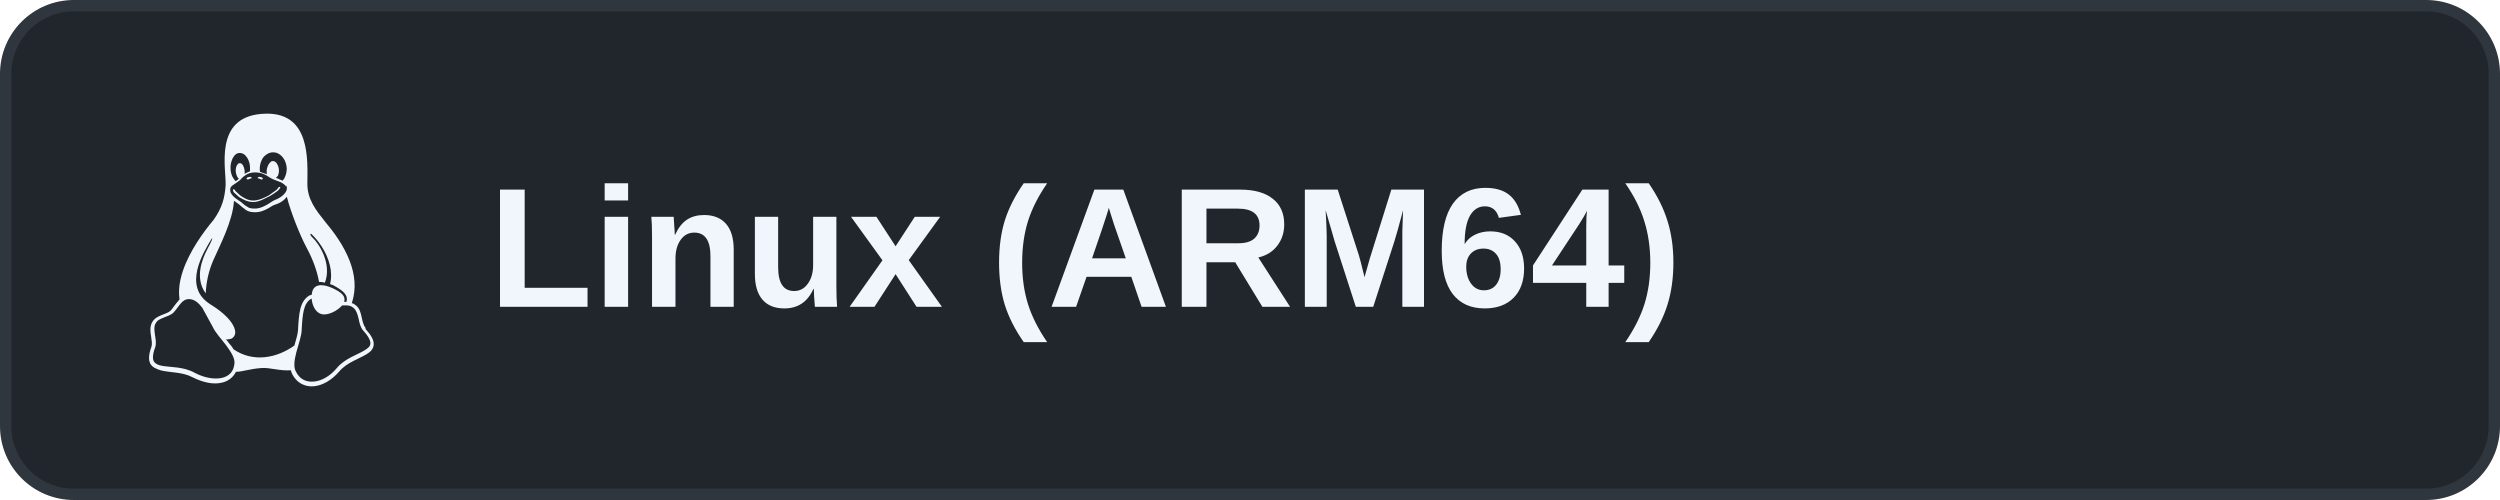
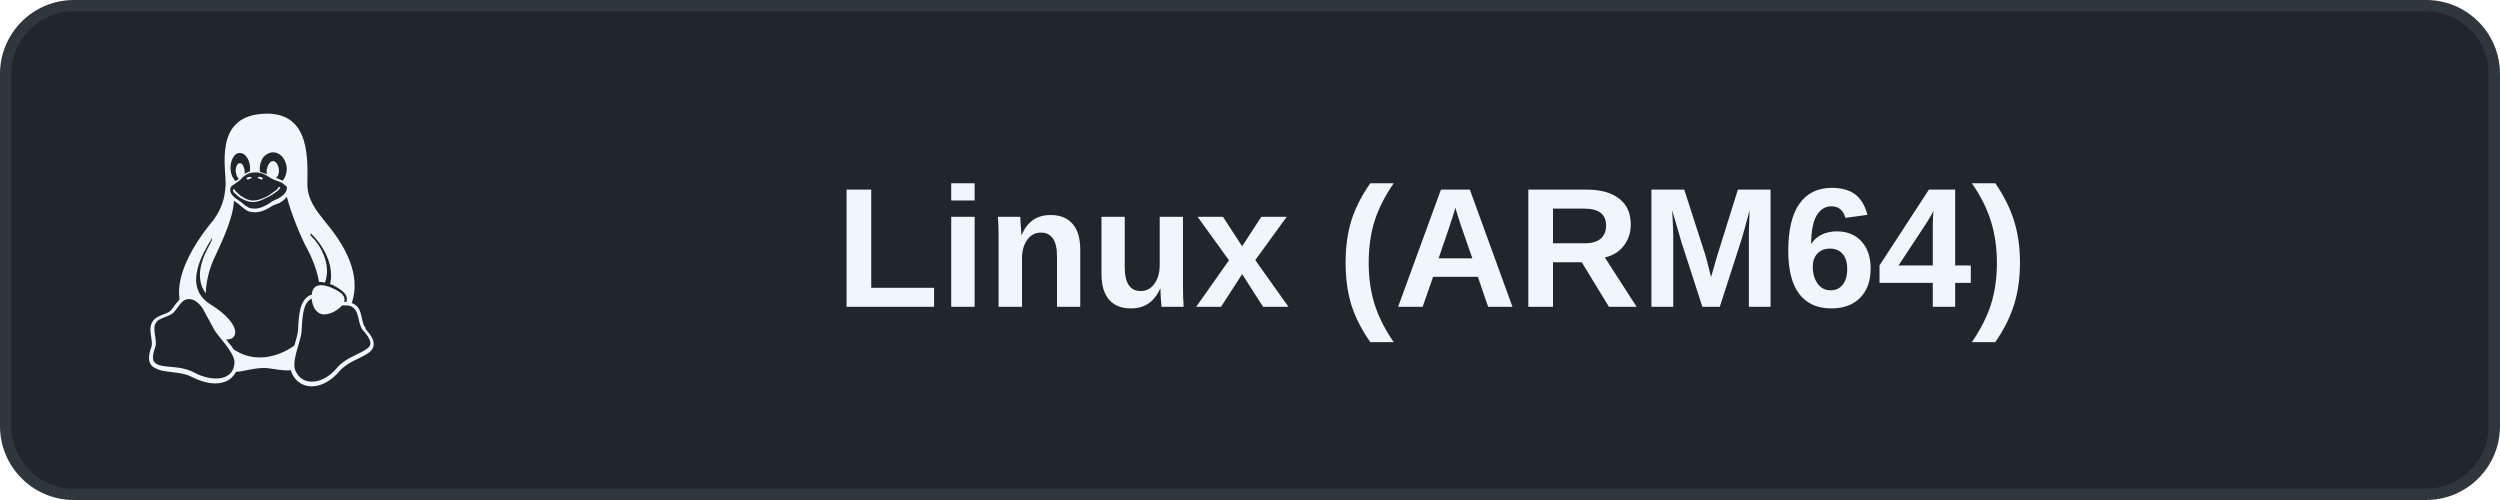
<svg xmlns="http://www.w3.org/2000/svg" width="220" height="44" viewBox="0 0 220 44">
  <rect x=".5" y=".5" width="219" height="43" rx="6" fill="#21262d" stroke="#30363d" />
  <path fill="#f0f6fc" transform="translate(11 10)" d="M12.504 0c-.155 0-.315.008-.48.021-4.226.333-3.105 4.807-3.17 6.298-.076 1.092-.3 1.953-1.05 3.02-.885 1.051-2.127 2.75-2.716 4.521-.278.832-.41 1.684-.287 2.489a.424.424 0 00-.11.135c-.26.268-.45.6-.663.839-.199.199-.485.267-.797.4-.313.136-.658.269-.864.68-.09.189-.136.394-.132.602 0 .199.027.4.055.536.058.399.116.728.04.97-.249.68-.28 1.145-.106 1.484.174.334.535.47.94.601.81.2 1.91.135 2.774.6.926.466 1.866.67 2.616.47.526-.116.97-.464 1.208-.946.587-.003 1.23-.269 2.26-.334.699-.058 1.574.267 2.577.2.025.134.063.198.114.333l.003.003c.391.778 1.113 1.132 1.884 1.071.771-.06 1.592-.536 2.257-1.306.631-.765 1.683-1.084 2.378-1.503.348-.199.629-.469.649-.853.023-.4-.2-.811-.714-1.376v-.097l-.003-.003c-.17-.2-.25-.535-.338-.926-.085-.401-.182-.786-.492-1.046h-.003c-.059-.054-.123-.067-.188-.135a.357.357 0 00-.19-.064c.431-1.278.264-2.55-.173-3.694-.533-1.41-1.465-2.638-2.175-3.483-.796-1.005-1.576-1.957-1.56-3.368.026-2.152.236-6.133-3.544-6.139zm.529 3.405h.013c.213 0 .396.062.584.198.19.135.33.332.438.533.105.259.158.459.166.724 0-.02.006-.04.006-.06v.105a.086.086 0 01-.004-.021l-.004-.024a1.807 1.807 0 01-.15.706.953.953 0 01-.213.335.71.71 0 00-.088-.042c-.104-.045-.198-.064-.284-.133a1.312 1.312 0 00-.22-.066c.05-.06.146-.133.183-.198.053-.128.082-.264.088-.402v-.02a1.21 1.21 0 00-.061-.4c-.045-.134-.101-.2-.183-.333-.084-.066-.167-.132-.267-.132h-.016c-.093 0-.176.03-.262.132a.8.8 0 00-.205.334 1.18 1.18 0 00-.09.4v.019c.002.089.008.179.02.267-.193-.067-.438-.135-.607-.202a1.635 1.635 0 01-.018-.2v-.02a1.772 1.772 0 01.15-.768c.082-.22.232-.406.43-.533a.985.985 0 01.594-.2zm-2.962.059h.036c.142 0 .27.048.399.135.146.129.264.288.344.465.09.199.14.4.153.667v.004c.007.134.006.2-.002.266v.08c-.03.007-.056.018-.083.024-.152.055-.274.135-.393.2.012-.09.013-.18.003-.267v-.015c-.012-.133-.04-.2-.082-.333a.613.613 0 00-.166-.267.248.248 0 00-.183-.064h-.021c-.071.006-.13.04-.186.132a.552.552 0 00-.12.27.944.944 0 00-.023.33v.015c.012.135.037.2.08.334.046.134.098.2.166.268.01.009.02.018.034.024-.07.057-.117.07-.176.136a.304.304 0 01-.131.068 2.62 2.62 0 01-.275-.402 1.772 1.772 0 01-.155-.667 1.759 1.759 0 01.08-.668 1.43 1.43 0 01.283-.535c.128-.133.26-.2.418-.2zm1.37 1.706c.332 0 .733.065 1.216.399.293.2.523.269 1.052.468h.003c.255.136.405.266.478.399v-.131a.571.571 0 01.016.47c-.123.31-.516.643-1.063.842v.002c-.268.135-.501.333-.775.465-.276.135-.588.292-1.012.267a1.139 1.139 0 01-.448-.067 3.566 3.566 0 01-.322-.198c-.195-.135-.363-.332-.612-.465v-.005h-.005c-.4-.246-.616-.512-.686-.71-.07-.268-.005-.47.193-.6.224-.135.38-.271.483-.336.104-.074.143-.102.176-.131h.002v-.003c.169-.202.436-.47.839-.601.139-.036.294-.065.466-.065zm2.8 2.142c.358 1.417 1.196 3.475 1.735 4.473.286.534.855 1.659 1.102 3.024.156-.005.33.018.513.064.646-1.671-.546-3.467-1.089-3.966-.22-.2-.232-.335-.123-.335.59.534 1.365 1.572 1.646 2.757.13.535.16 1.104.021 1.67.067.028.135.06.205.067 1.032.534 1.413.938 1.23 1.537v-.043c-.06-.003-.12 0-.18 0h-.016c.151-.467-.182-.825-1.065-1.224-.915-.4-1.646-.336-1.77.465-.008.043-.013.066-.018.135-.068.023-.139.053-.209.064-.43.268-.662.669-.793 1.187-.13.533-.17 1.156-.205 1.869v.003c-.02.334-.17.838-.319 1.35-1.5 1.072-3.58 1.538-5.348.334a2.645 2.645 0 00-.402-.533 1.45 1.45 0 00-.275-.333c.182 0 .338-.03.465-.067a.615.615 0 00.314-.334c.108-.267 0-.697-.345-1.163-.345-.467-.931-.995-1.788-1.521-.63-.4-.986-.87-1.15-1.396-.165-.534-.143-1.085-.015-1.645.245-1.07.873-2.11 1.274-2.763.107-.065.037.135-.408.974-.396.751-1.14 2.497-.122 3.854a8.123 8.123 0 01.647-2.876c.564-1.278 1.743-3.504 1.836-5.268.048.036.217.135.289.202.218.133.38.333.59.465.21.201.477.335.876.335.039.003.075.006.11.006.412 0 .73-.134.997-.268.29-.134.52-.334.74-.4h.005c.467-.135.835-.402 1.044-.7zm2.185 8.958c.037.6.343 1.245.882 1.377.588.134 1.434-.333 1.791-.765l.211-.01c.315-.007.577.01.847.268l.003.003c.208.199.305.53.391.876.085.4.154.78.409 1.066.486.527.645.906.636 1.14l.003-.007v.018l-.003-.012c-.015.262-.185.396-.498.595-.63.401-1.746.712-2.457 1.57-.618.737-1.37 1.14-2.036 1.191-.664.053-1.237-.2-1.574-.898l-.005-.003c-.21-.4-.12-1.025.056-1.69.176-.668.428-1.344.463-1.897.037-.714.076-1.335.195-1.814.12-.465.308-.797.641-.984l.045-.022zm-10.814.049h.01c.053 0 .105.005.157.014.376.055.706.333 1.023.752l.91 1.664.003.003c.243.533.754 1.064 1.189 1.637.434.598.77 1.131.729 1.57v.006c-.057.744-.48 1.148-1.125 1.294-.645.135-1.52.002-2.395-.464-.968-.536-2.118-.469-2.857-.602-.369-.066-.61-.2-.723-.4-.11-.2-.113-.602.123-1.23v-.004l.002-.003c.117-.334.03-.752-.027-1.118-.055-.401-.083-.71.043-.94.16-.334.396-.4.69-.533.294-.135.64-.202.915-.47h.002v-.002c.256-.268.445-.601.668-.838.19-.201.38-.336.663-.336zm7.159-9.074c-.435.201-.945.535-1.488.535-.542 0-.97-.267-1.28-.466-.154-.134-.28-.268-.373-.335-.164-.134-.144-.333-.074-.333.109.016.129.134.199.2.096.066.215.2.36.333.292.2.68.467 1.167.467.485 0 1.053-.267 1.398-.466.195-.135.445-.334.648-.467.156-.136.149-.267.279-.267.128.016.034.134-.147.332a8.097 8.097 0 01-.69.468zm-1.082-1.583V5.64c-.006-.02.013-.042.029-.05.074-.043.18-.027.26.004.063 0 .16.067.15.135-.006.049-.085.066-.135.066-.055 0-.092-.043-.141-.068-.052-.018-.146-.008-.163-.065zm-.551 0c-.02.058-.113.049-.166.066-.047.025-.086.068-.14.068-.05 0-.13-.02-.136-.068-.01-.066.088-.133.15-.133.08-.031.184-.047.259-.005.019.009.036.03.03.05v.02h.003z" />
-   <text x="43" y="27" fill="#f0f6fc" font-family="Arial,sans-serif" font-size="15" font-weight="600">Linux (ARM64)</text>
+   <text x="126" y="27" text-anchor="middle" fill="#f0f6fc" font-family="Arial,sans-serif" font-size="15" font-weight="600">Linux (ARM64)</text>
</svg>
